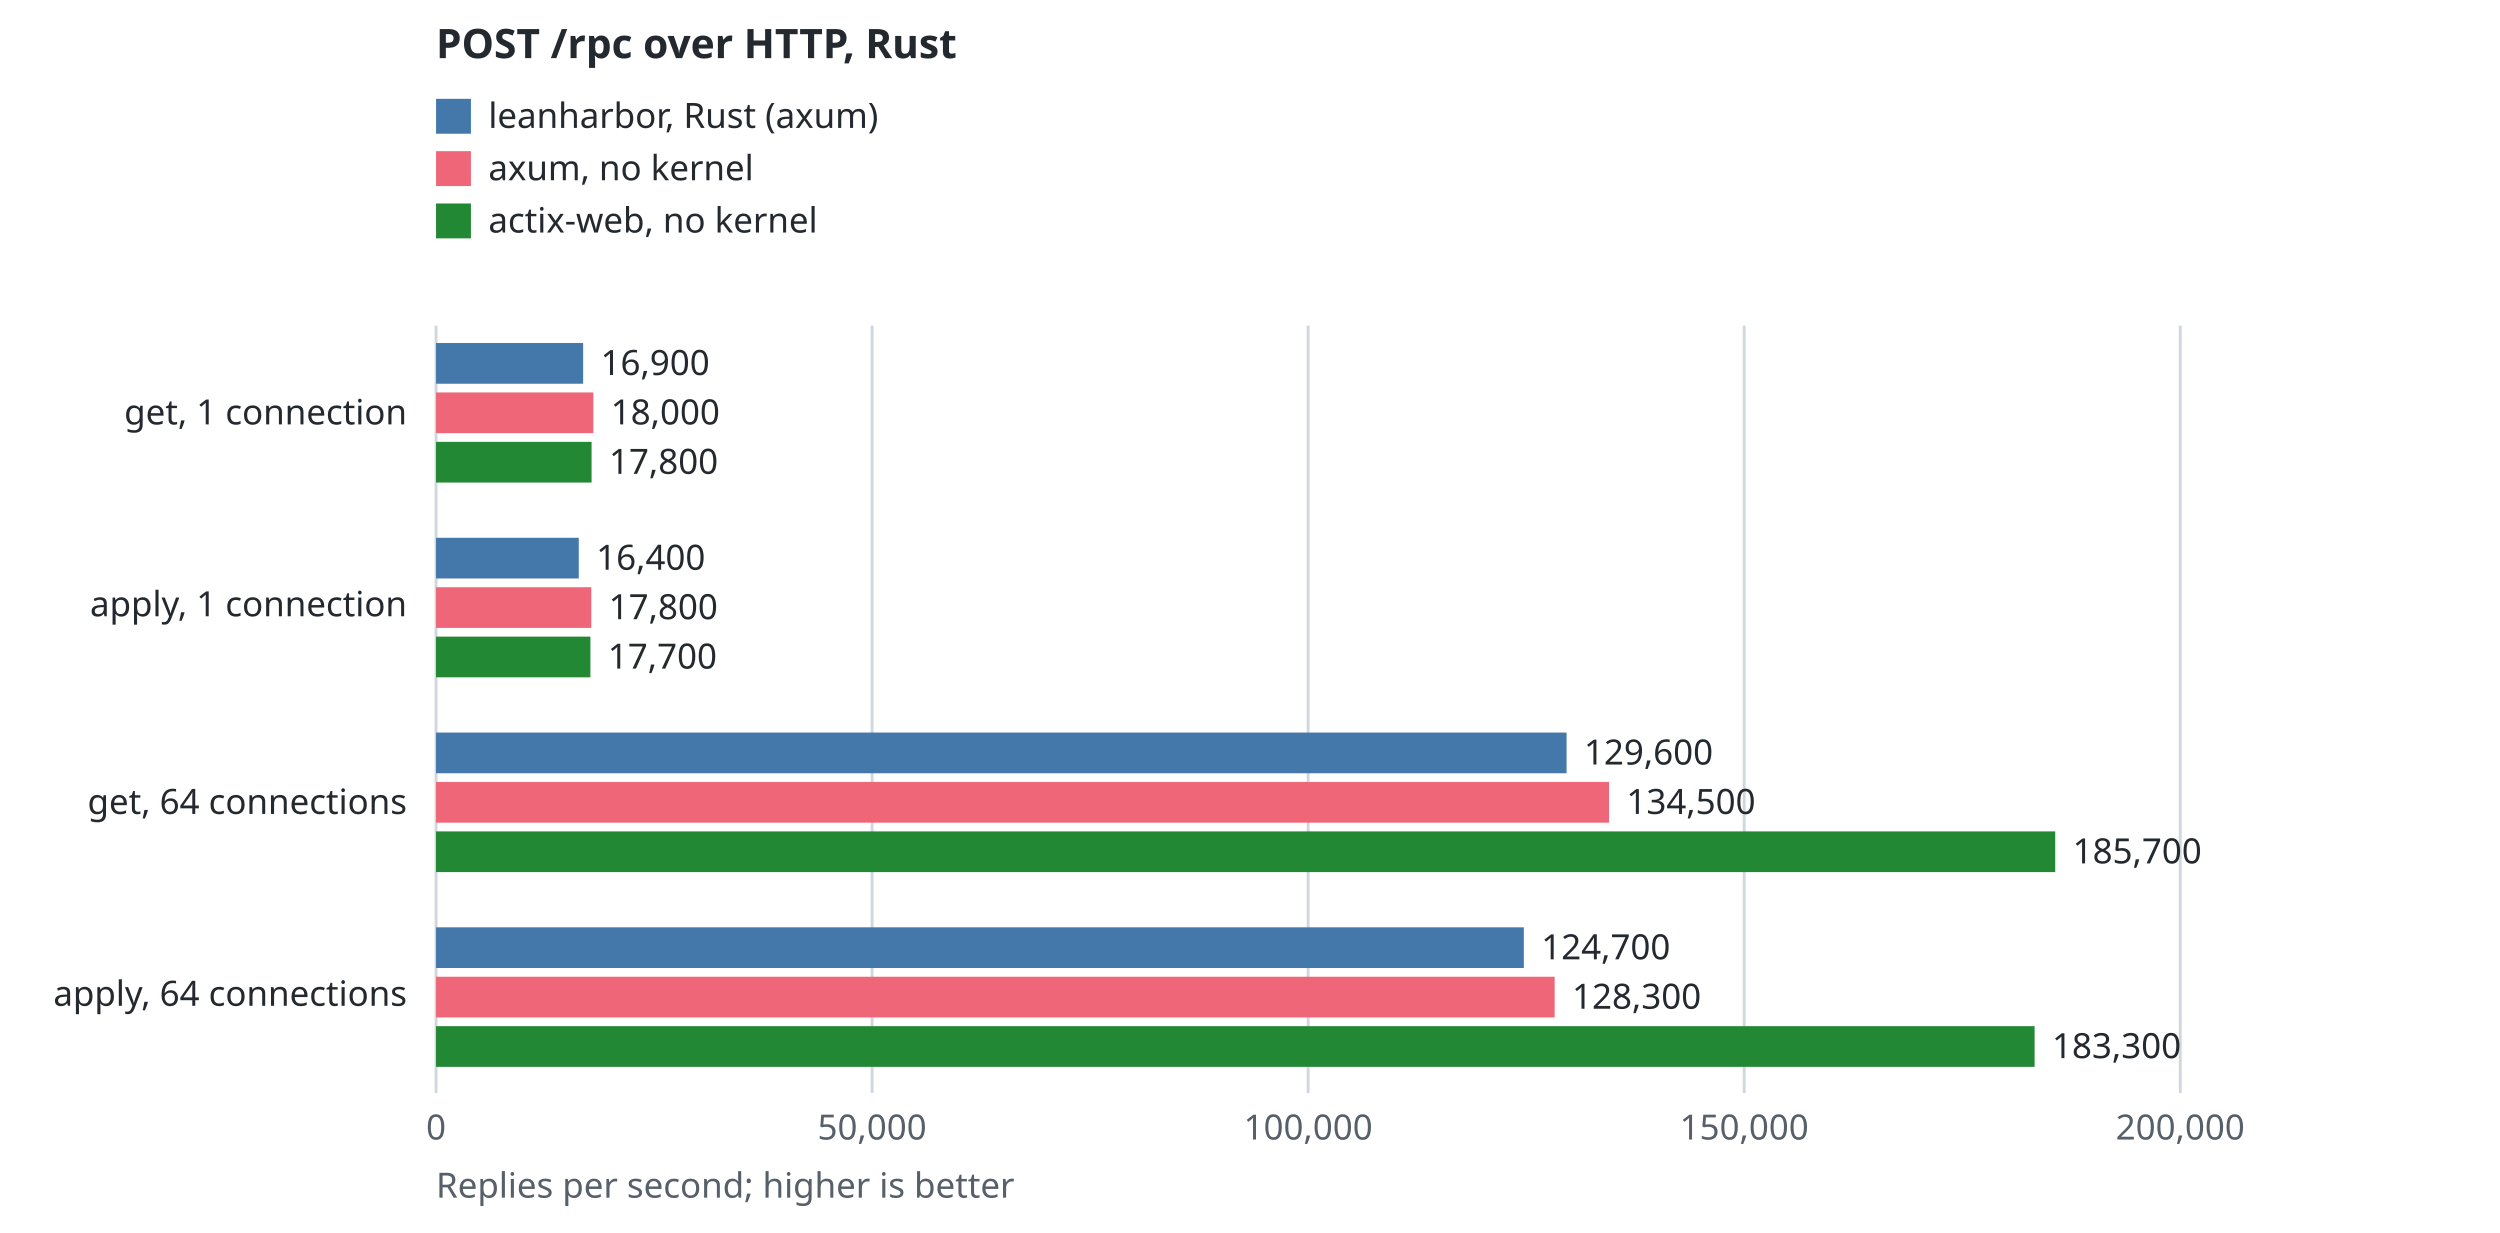
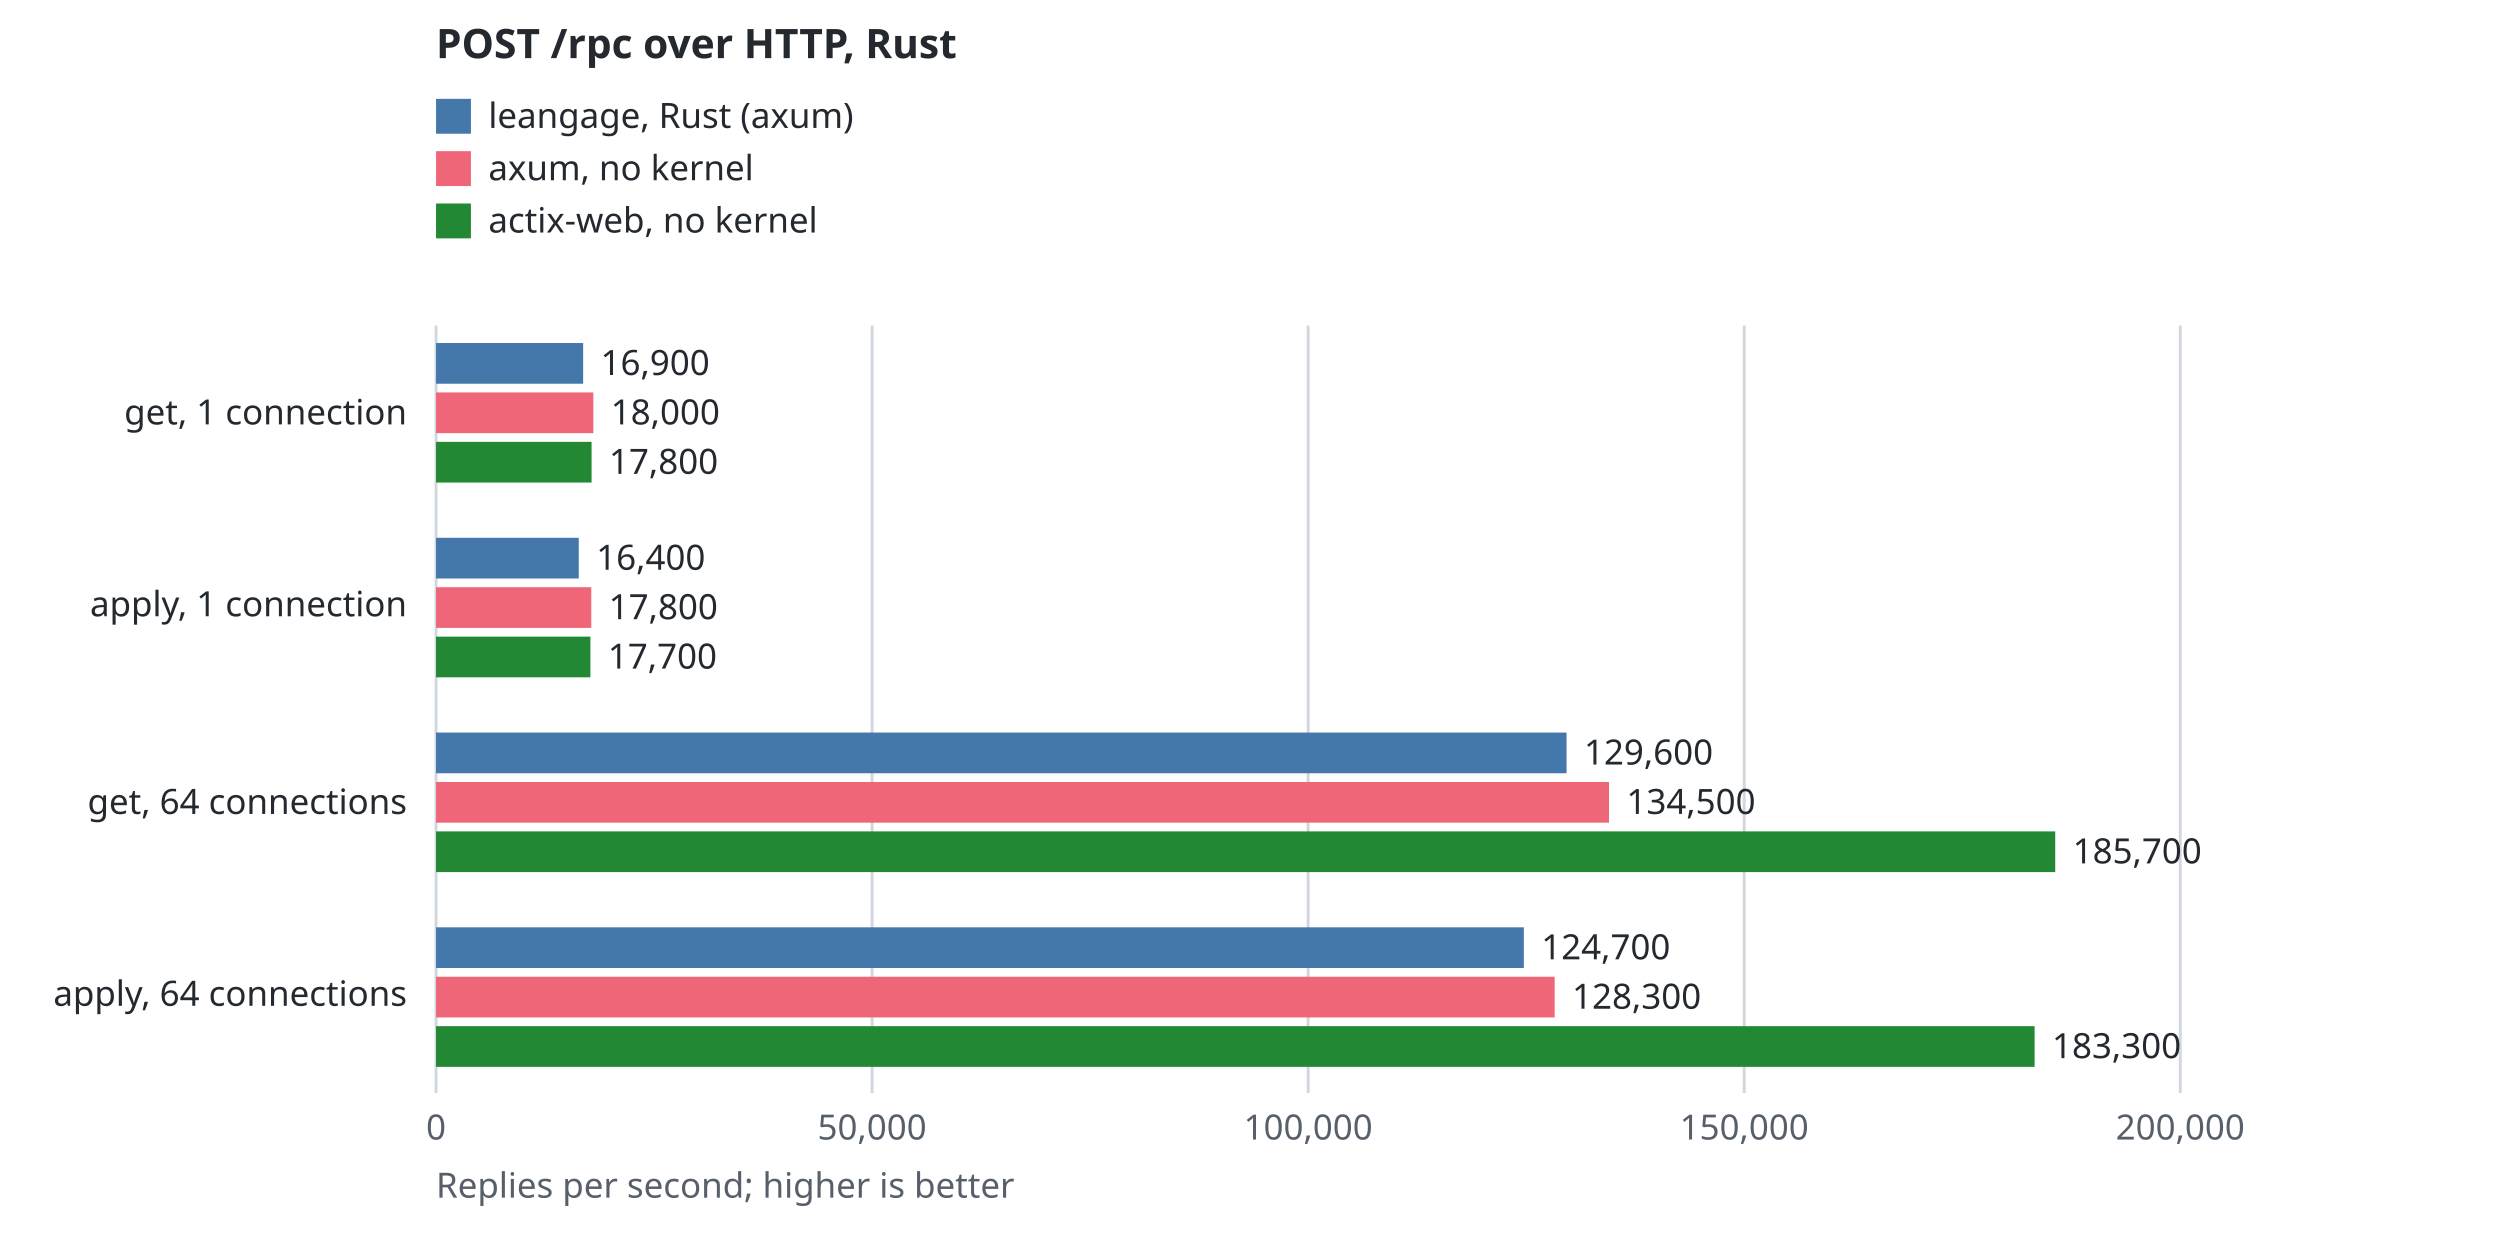
<svg xmlns="http://www.w3.org/2000/svg" viewBox="0 0 860 424" width="860" height="424" role="img">
  <style>text{font-family:system-ui,sans-serif;font-size:12px;fill:#24292f}.title{font-size:14px;font-weight:600}.grid{stroke:#d0d7de}.axis{fill:#57606a}@media(prefers-color-scheme:dark){text{fill:#e6edf3}.grid{stroke:#30363d}.axis{fill:#8b949e}}</style>
  <text class="title" x="150" y="20">POST /rpc over HTTP, Rust</text>
  <rect x="150" y="34" width="12" height="12" fill="#4477aa" />
-   <text x="168" y="44">leanharbor, Rust (axum)</text>
+   <text x="168" y="44">leangage, Rust (axum)</text>
  <rect x="150" y="52" width="12" height="12" fill="#ee6677" />
  <text x="168" y="62">axum, no kernel</text>
  <rect x="150" y="70" width="12" height="12" fill="#228833" />
  <text x="168" y="80">actix-web, no kernel</text>
  <line class="grid" x1="150.0" y1="112" x2="150.0" y2="376" />
  <text class="axis" x="150.0" y="392" text-anchor="middle">0</text>
  <line class="grid" x1="300.0" y1="112" x2="300.0" y2="376" />
  <text class="axis" x="300.0" y="392" text-anchor="middle">50,000</text>
  <line class="grid" x1="450.0" y1="112" x2="450.0" y2="376" />
  <text class="axis" x="450.0" y="392" text-anchor="middle">100,000</text>
  <line class="grid" x1="600.0" y1="112" x2="600.0" y2="376" />
  <text class="axis" x="600.0" y="392" text-anchor="middle">150,000</text>
  <line class="grid" x1="750.0" y1="112" x2="750.0" y2="376" />
  <text class="axis" x="750.0" y="392" text-anchor="middle">200,000</text>
  <text class="axis" x="150" y="412">Replies per second; higher is better</text>
  <rect x="150" y="118" width="50.6" height="14" fill="#4477aa" />
  <text x="206.6" y="129">16,900</text>
  <rect x="150" y="135" width="54.1" height="14" fill="#ee6677" />
  <text x="210.1" y="146">18,000</text>
  <rect x="150" y="152" width="53.5" height="14" fill="#228833" />
  <text x="209.5" y="163">17,800</text>
  <text x="140" y="146" text-anchor="end">get, 1 connection</text>
  <rect x="150" y="185" width="49.1" height="14" fill="#4477aa" />
  <text x="205.1" y="196">16,400</text>
  <rect x="150" y="202" width="53.4" height="14" fill="#ee6677" />
  <text x="209.4" y="213">17,800</text>
  <rect x="150" y="219" width="53.1" height="14" fill="#228833" />
  <text x="209.1" y="230">17,700</text>
  <text x="140" y="212" text-anchor="end">apply, 1 connection</text>
  <rect x="150" y="252" width="388.9" height="14" fill="#4477aa" />
  <text x="544.9" y="263">129,600</text>
  <rect x="150" y="269" width="403.5" height="14" fill="#ee6677" />
  <text x="559.5" y="280">134,500</text>
  <rect x="150" y="286" width="557.0" height="14" fill="#228833" />
  <text x="713.0" y="297">185,700</text>
  <text x="140" y="280" text-anchor="end">get, 64 connections</text>
  <rect x="150" y="319" width="374.2" height="14" fill="#4477aa" />
  <text x="530.2" y="330">124,700</text>
  <rect x="150" y="336" width="384.8" height="14" fill="#ee6677" />
  <text x="540.8" y="347">128,300</text>
  <rect x="150" y="353" width="549.9" height="14" fill="#228833" />
  <text x="705.9" y="364">183,300</text>
  <text x="140" y="346" text-anchor="end">apply, 64 connections</text>
</svg>
